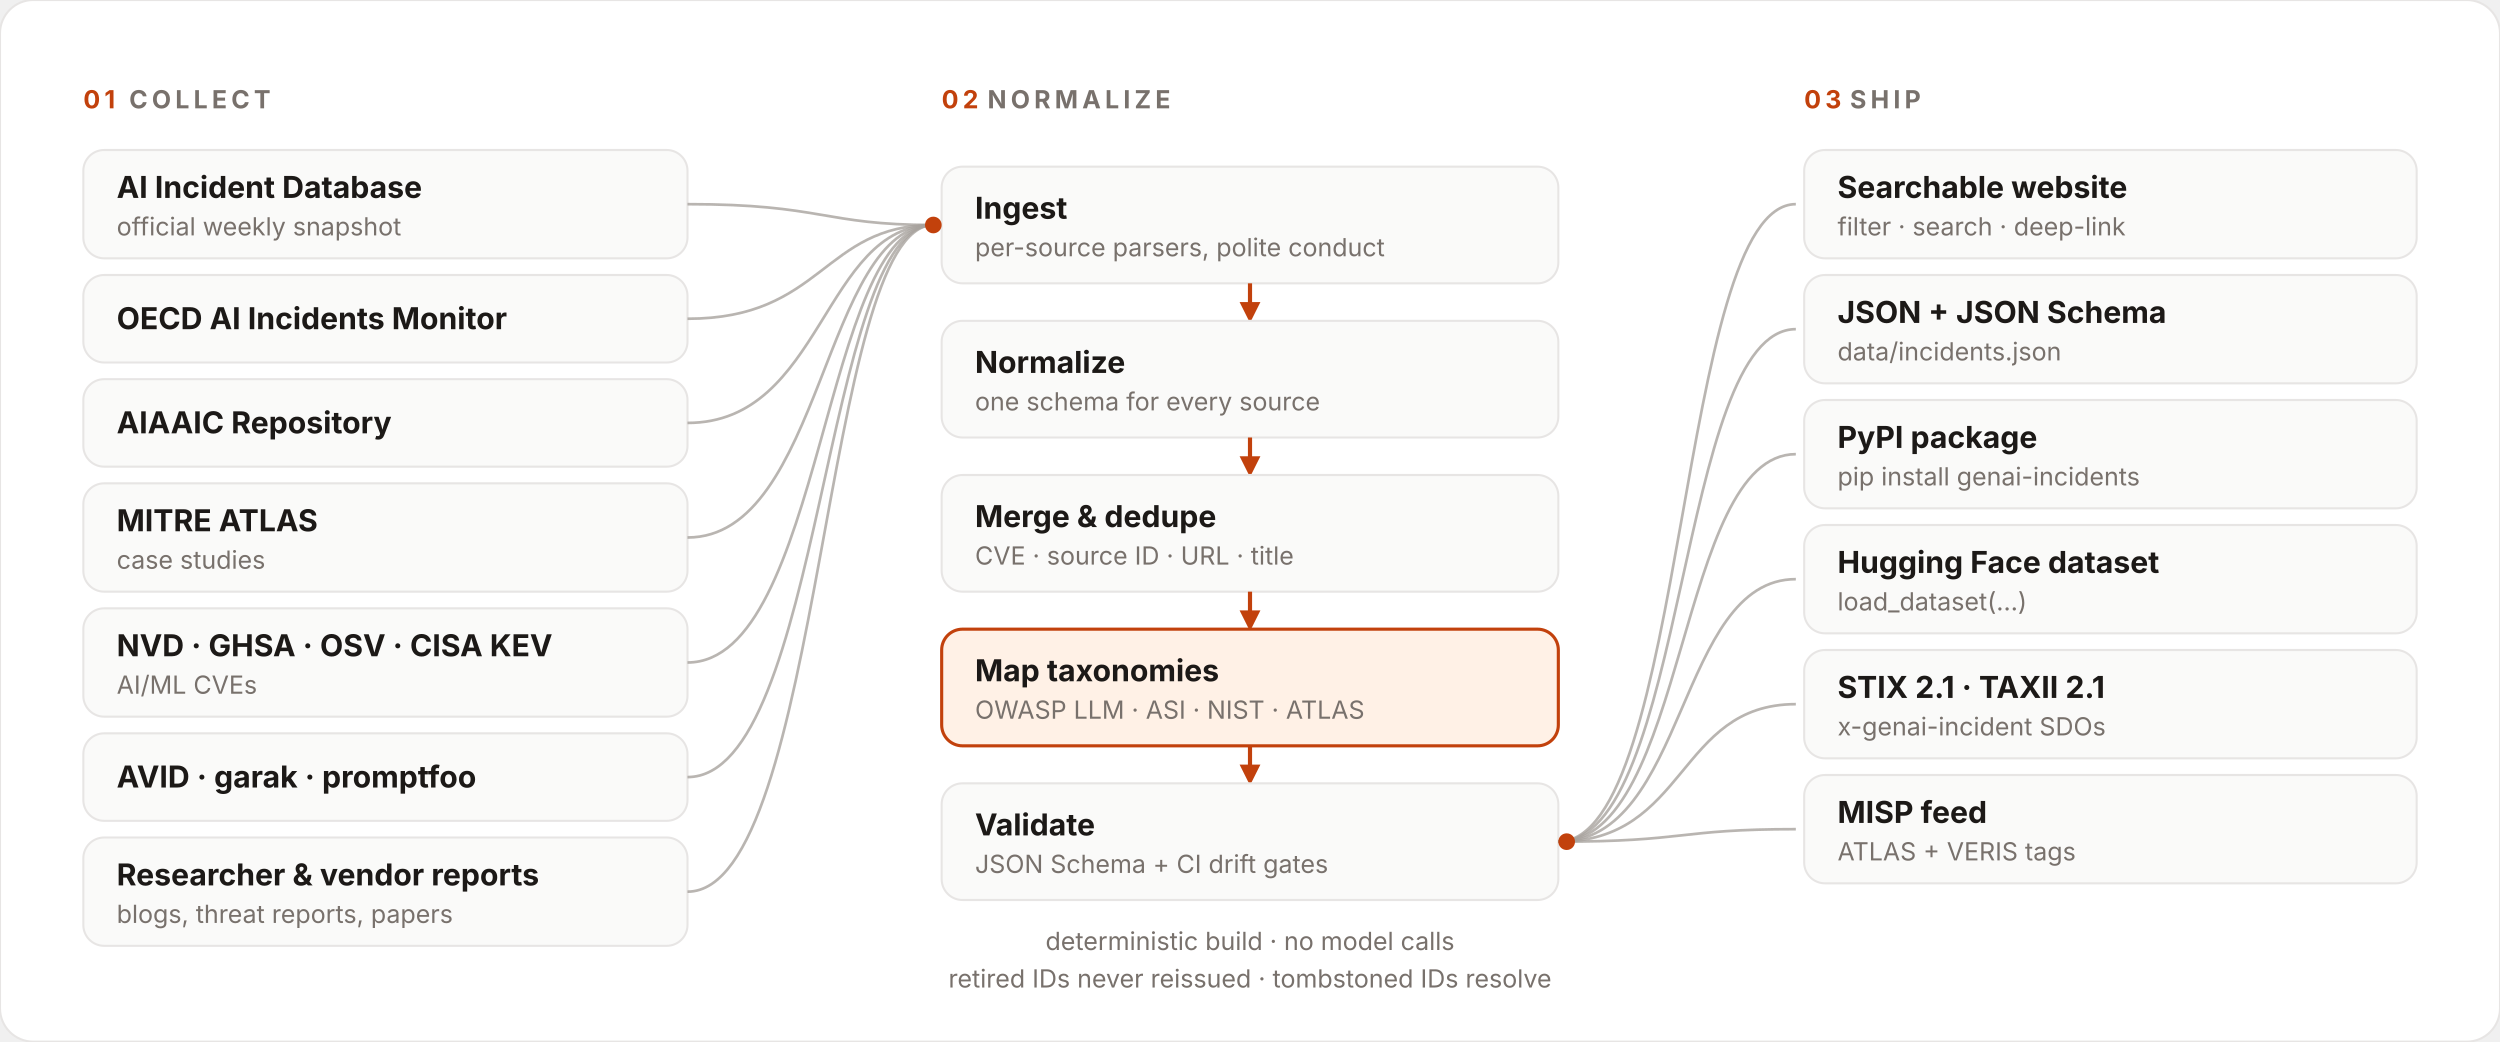
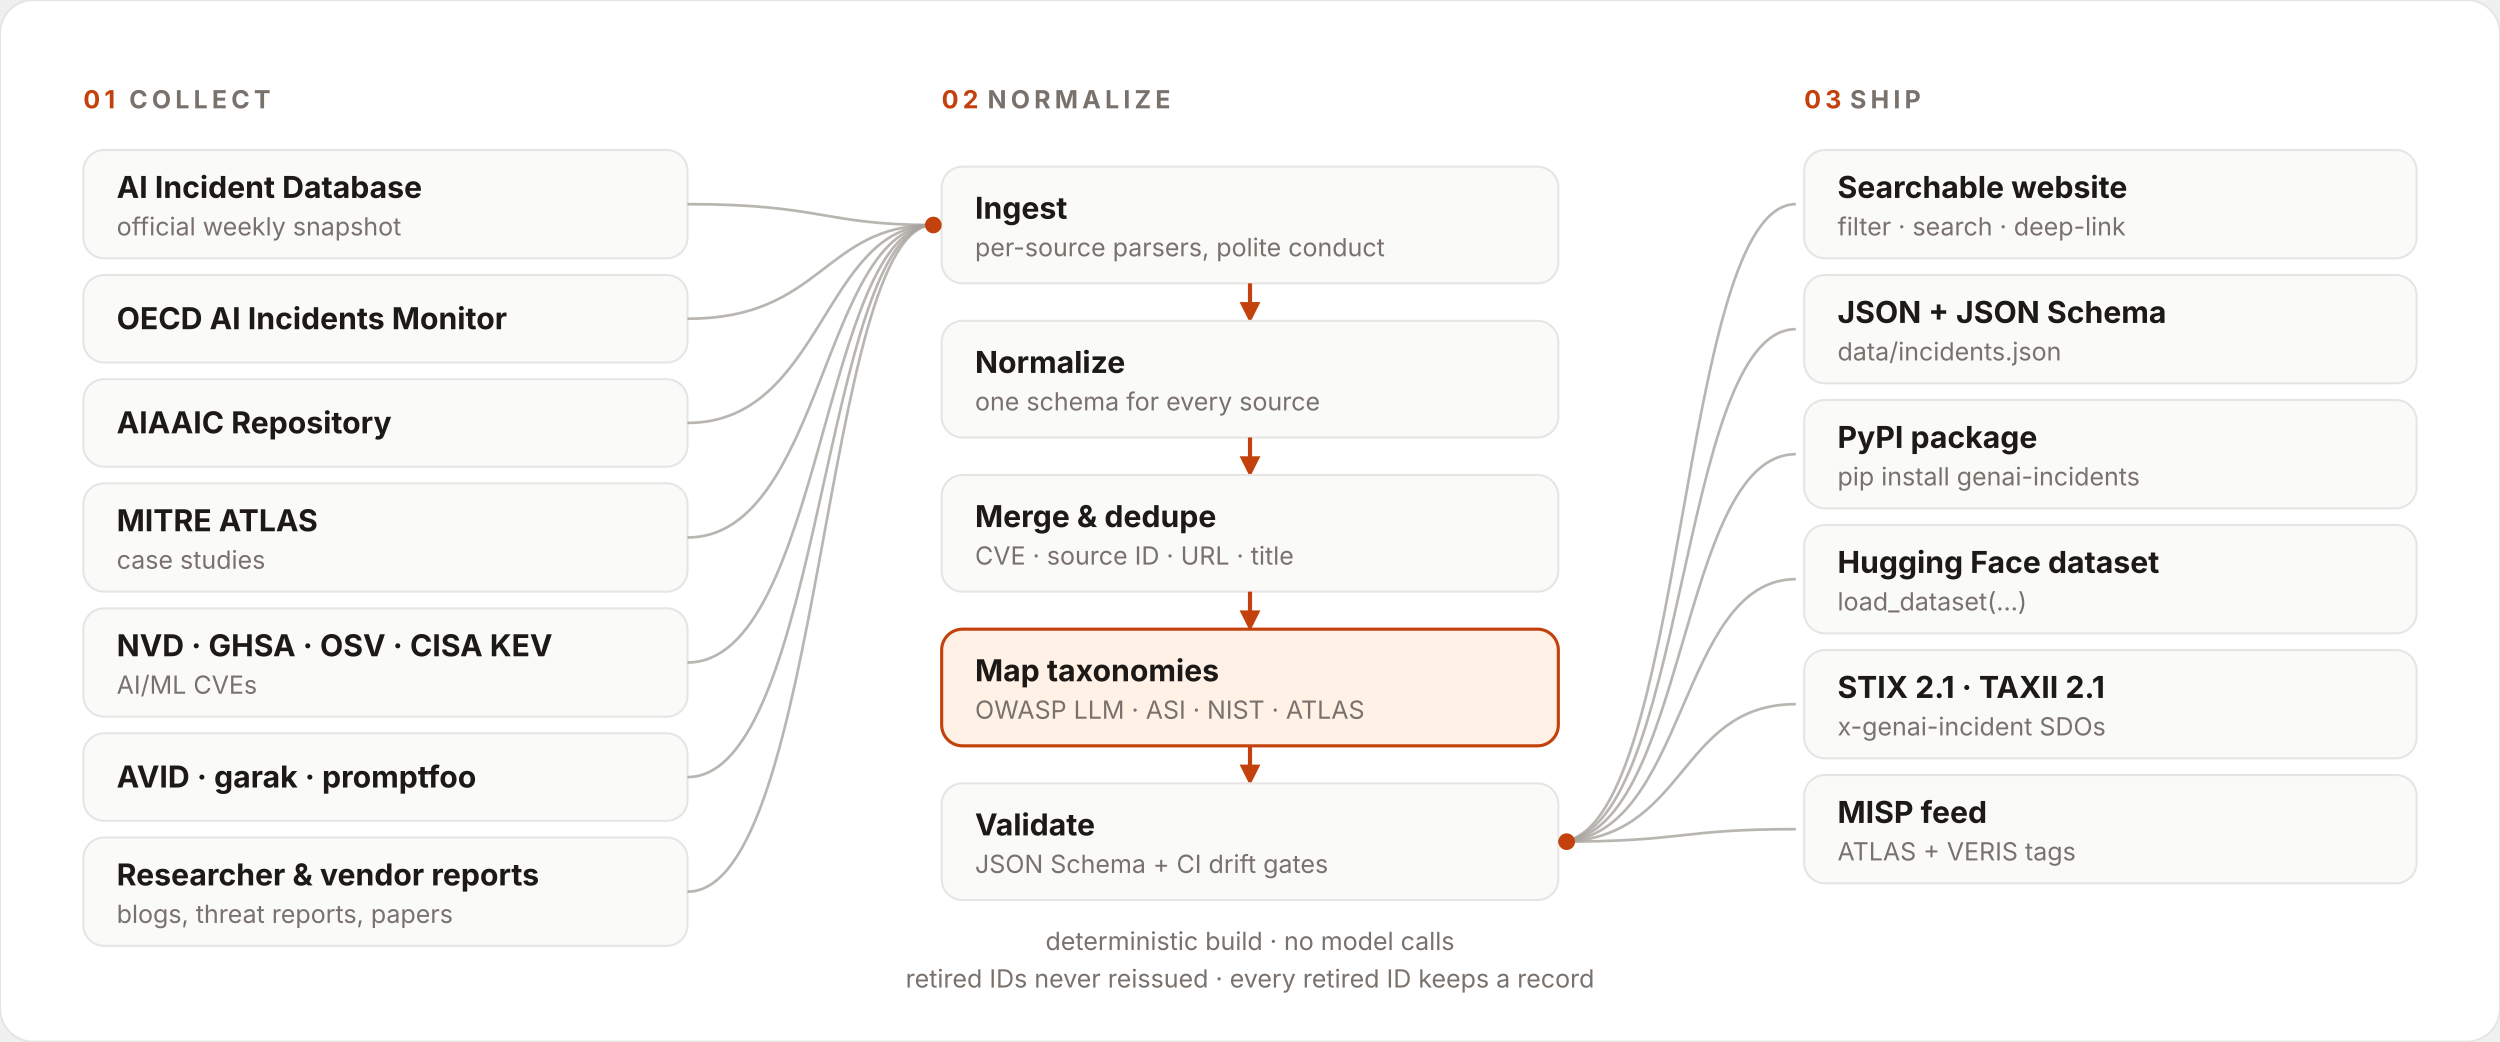
<svg xmlns="http://www.w3.org/2000/svg" viewBox="0 0 1200 500" width="1200" height="500" role="img" aria-label="How it works: public sources are collected, normalized onto one schema, deduplicated, mapped to OWASP, NIST and MITRE ATLAS taxonomies, validated, then shipped as a website, JSON, PyPI, Hugging Face, STIX/TAXII and MISP" font-family="Inter,Segoe UI,system-ui,-apple-system,Roboto,Helvetica,Arial,sans-serif">
  <defs>
    <marker id="a" viewBox="0 0 10 10" refX="5" refY="5" markerWidth="5" markerHeight="5" orient="auto">
      <path d="M0 0 L10 5 L0 10 z" fill="#c2410c" />
    </marker>
  </defs>
  <rect width="1200" height="500" rx="16" fill="#ffffff" stroke="#e7e5e4" />
  <text x="40" y="52" font-size="12" font-weight="700" letter-spacing="2" fill="#c2410c">01</text>
  <text x="62" y="52" font-size="12" font-weight="700" letter-spacing="2" fill="#78716c">COLLECT</text>
  <text x="452" y="52" font-size="12" font-weight="700" letter-spacing="2" fill="#c2410c">02</text>
  <text x="474" y="52" font-size="12" font-weight="700" letter-spacing="2" fill="#78716c">NORMALIZE</text>
  <text x="866" y="52" font-size="12" font-weight="700" letter-spacing="2" fill="#c2410c">03</text>
  <text x="888" y="52" font-size="12" font-weight="700" letter-spacing="2" fill="#78716c">SHIP</text>
  <rect x="40" y="72" width="290" height="52" rx="10" fill="#fafaf9" stroke="#e7e5e4" stroke-width="1" />
  <text x="56" y="95" font-size="14.5" font-weight="650" fill="#1c1917">AI Incident Database</text>
  <text x="56" y="113" font-size="12" fill="#78716c">official weekly snapshot</text>
  <rect x="40" y="132" width="290" height="42" rx="10" fill="#fafaf9" stroke="#e7e5e4" stroke-width="1" />
  <text x="56" y="158" font-size="14.5" font-weight="650" fill="#1c1917">OECD AI Incidents Monitor</text>
  <rect x="40" y="182" width="290" height="42" rx="10" fill="#fafaf9" stroke="#e7e5e4" stroke-width="1" />
  <text x="56" y="208" font-size="14.5" font-weight="650" fill="#1c1917">AIAAIC Repository</text>
  <rect x="40" y="232" width="290" height="52" rx="10" fill="#fafaf9" stroke="#e7e5e4" stroke-width="1" />
  <text x="56" y="255" font-size="14.5" font-weight="650" fill="#1c1917">MITRE ATLAS</text>
  <text x="56" y="273" font-size="12" fill="#78716c">case studies</text>
  <rect x="40" y="292" width="290" height="52" rx="10" fill="#fafaf9" stroke="#e7e5e4" stroke-width="1" />
  <text x="56" y="315" font-size="14.5" font-weight="650" fill="#1c1917">NVD · GHSA · OSV · CISA KEV</text>
  <text x="56" y="333" font-size="12" fill="#78716c">AI/ML CVEs</text>
  <rect x="40" y="352" width="290" height="42" rx="10" fill="#fafaf9" stroke="#e7e5e4" stroke-width="1" />
  <text x="56" y="378" font-size="14.5" font-weight="650" fill="#1c1917">AVID · garak · promptfoo</text>
  <rect x="40" y="402" width="290" height="52" rx="10" fill="#fafaf9" stroke="#e7e5e4" stroke-width="1" />
  <text x="56" y="425" font-size="14.5" font-weight="650" fill="#1c1917">Researcher &amp; vendor reports</text>
  <text x="56" y="443" font-size="12" fill="#78716c">blogs, threat reports, papers</text>
  <rect x="452" y="80" width="296" height="56" rx="10" fill="#fafaf9" stroke="#e7e5e4" stroke-width="1" />
  <text x="468" y="105" font-size="14.5" font-weight="650" fill="#1c1917">Ingest</text>
  <text x="468" y="123" font-size="12" fill="#78716c">per-source parsers, polite conduct</text>
  <path d="M600 136 v14" stroke="#c2410c" stroke-width="2" marker-end="url(#a)" />
  <rect x="452" y="154" width="296" height="56" rx="10" fill="#fafaf9" stroke="#e7e5e4" stroke-width="1" />
  <text x="468" y="179" font-size="14.5" font-weight="650" fill="#1c1917">Normalize</text>
  <text x="468" y="197" font-size="12" fill="#78716c">one schema for every source</text>
  <path d="M600 210 v14" stroke="#c2410c" stroke-width="2" marker-end="url(#a)" />
  <rect x="452" y="228" width="296" height="56" rx="10" fill="#fafaf9" stroke="#e7e5e4" stroke-width="1" />
  <text x="468" y="253" font-size="14.5" font-weight="650" fill="#1c1917">Merge &amp; dedupe</text>
  <text x="468" y="271" font-size="12" fill="#78716c">CVE · source ID · URL · title</text>
  <path d="M600 284 v14" stroke="#c2410c" stroke-width="2" marker-end="url(#a)" />
  <rect x="452" y="302" width="296" height="56" rx="10" fill="#fff1e6" stroke="#c2410c" stroke-width="1.5" />
  <text x="468" y="327" font-size="14.5" font-weight="650" fill="#1c1917">Map taxonomies</text>
  <text x="468" y="345" font-size="12" fill="#78716c">OWASP LLM · ASI · NIST · ATLAS</text>
  <path d="M600 358 v14" stroke="#c2410c" stroke-width="2" marker-end="url(#a)" />
  <rect x="452" y="376" width="296" height="56" rx="10" fill="#fafaf9" stroke="#e7e5e4" stroke-width="1" />
  <text x="468" y="401" font-size="14.5" font-weight="650" fill="#1c1917">Validate</text>
  <text x="468" y="419" font-size="12" fill="#78716c">JSON Schema + CI drift gates</text>
  <text x="600" y="456" text-anchor="middle" font-size="12" fill="#78716c">deterministic build · no model calls</text>
-   <text x="600" y="474" text-anchor="middle" font-size="12" fill="#78716c">retired IDs never reissued · tombstoned IDs resolve</text>
+   <text x="600" y="474" text-anchor="middle" font-size="12" fill="#78716c">retired IDs never reissued · every retired ID keeps a record</text>
  <rect x="866" y="72" width="294" height="52" rx="10" fill="#fafaf9" stroke="#e7e5e4" stroke-width="1" />
  <text x="882" y="95" font-size="14.5" font-weight="650" fill="#1c1917">Searchable website</text>
  <text x="882" y="113" font-size="12" fill="#78716c">filter · search · deep-link</text>
  <rect x="866" y="132" width="294" height="52" rx="10" fill="#fafaf9" stroke="#e7e5e4" stroke-width="1" />
  <text x="882" y="155" font-size="14.5" font-weight="650" fill="#1c1917">JSON + JSON Schema</text>
  <text x="882" y="173" font-size="12" fill="#78716c">data/incidents.json</text>
  <rect x="866" y="192" width="294" height="52" rx="10" fill="#fafaf9" stroke="#e7e5e4" stroke-width="1" />
  <text x="882" y="215" font-size="14.5" font-weight="650" fill="#1c1917">PyPI package</text>
  <text x="882" y="233" font-size="12" fill="#78716c">pip install genai-incidents</text>
  <rect x="866" y="252" width="294" height="52" rx="10" fill="#fafaf9" stroke="#e7e5e4" stroke-width="1" />
  <text x="882" y="275" font-size="14.5" font-weight="650" fill="#1c1917">Hugging Face dataset</text>
  <text x="882" y="293" font-size="12" fill="#78716c">load_dataset(…)</text>
  <rect x="866" y="312" width="294" height="52" rx="10" fill="#fafaf9" stroke="#e7e5e4" stroke-width="1" />
  <text x="882" y="335" font-size="14.5" font-weight="650" fill="#1c1917">STIX 2.1 · TAXII 2.1</text>
  <text x="882" y="353" font-size="12" fill="#78716c">x-genai-incident SDOs</text>
  <rect x="866" y="372" width="294" height="52" rx="10" fill="#fafaf9" stroke="#e7e5e4" stroke-width="1" />
  <text x="882" y="395" font-size="14.5" font-weight="650" fill="#1c1917">MISP feed</text>
  <text x="882" y="413" font-size="12" fill="#78716c">ATLAS + VERIS tags</text>
  <path d="M330 98 C 395 98, 395 108, 448 108" fill="none" stroke="#a8a29e" stroke-width="1.3" stroke-opacity="0.8" />
  <path d="M330 153 C 395 153, 395 108, 448 108" fill="none" stroke="#a8a29e" stroke-width="1.3" stroke-opacity="0.8" />
  <path d="M330 203 C 395 203, 395 108, 448 108" fill="none" stroke="#a8a29e" stroke-width="1.3" stroke-opacity="0.8" />
  <path d="M330 258 C 395 258, 395 108, 448 108" fill="none" stroke="#a8a29e" stroke-width="1.3" stroke-opacity="0.8" />
  <path d="M330 318 C 395 318, 395 108, 448 108" fill="none" stroke="#a8a29e" stroke-width="1.3" stroke-opacity="0.8" />
  <path d="M330 373 C 395 373, 395 108, 448 108" fill="none" stroke="#a8a29e" stroke-width="1.3" stroke-opacity="0.8" />
  <path d="M330 428 C 395 428, 395 108, 448 108" fill="none" stroke="#a8a29e" stroke-width="1.3" stroke-opacity="0.8" />
  <path d="M748 404 C 810 404, 805 98, 862 98" fill="none" stroke="#a8a29e" stroke-width="1.3" stroke-opacity="0.8" />
  <path d="M748 404 C 810 404, 805 158, 862 158" fill="none" stroke="#a8a29e" stroke-width="1.3" stroke-opacity="0.8" />
  <path d="M748 404 C 810 404, 805 218, 862 218" fill="none" stroke="#a8a29e" stroke-width="1.3" stroke-opacity="0.8" />
  <path d="M748 404 C 810 404, 805 278, 862 278" fill="none" stroke="#a8a29e" stroke-width="1.3" stroke-opacity="0.8" />
  <path d="M748 404 C 810 404, 805 338, 862 338" fill="none" stroke="#a8a29e" stroke-width="1.3" stroke-opacity="0.8" />
  <path d="M748 404 C 810 404, 805 398, 862 398" fill="none" stroke="#a8a29e" stroke-width="1.3" stroke-opacity="0.8" />
  <circle cx="448" cy="108" r="4" fill="#c2410c" />
  <circle cx="752" cy="404" r="4" fill="#c2410c" />
</svg>
